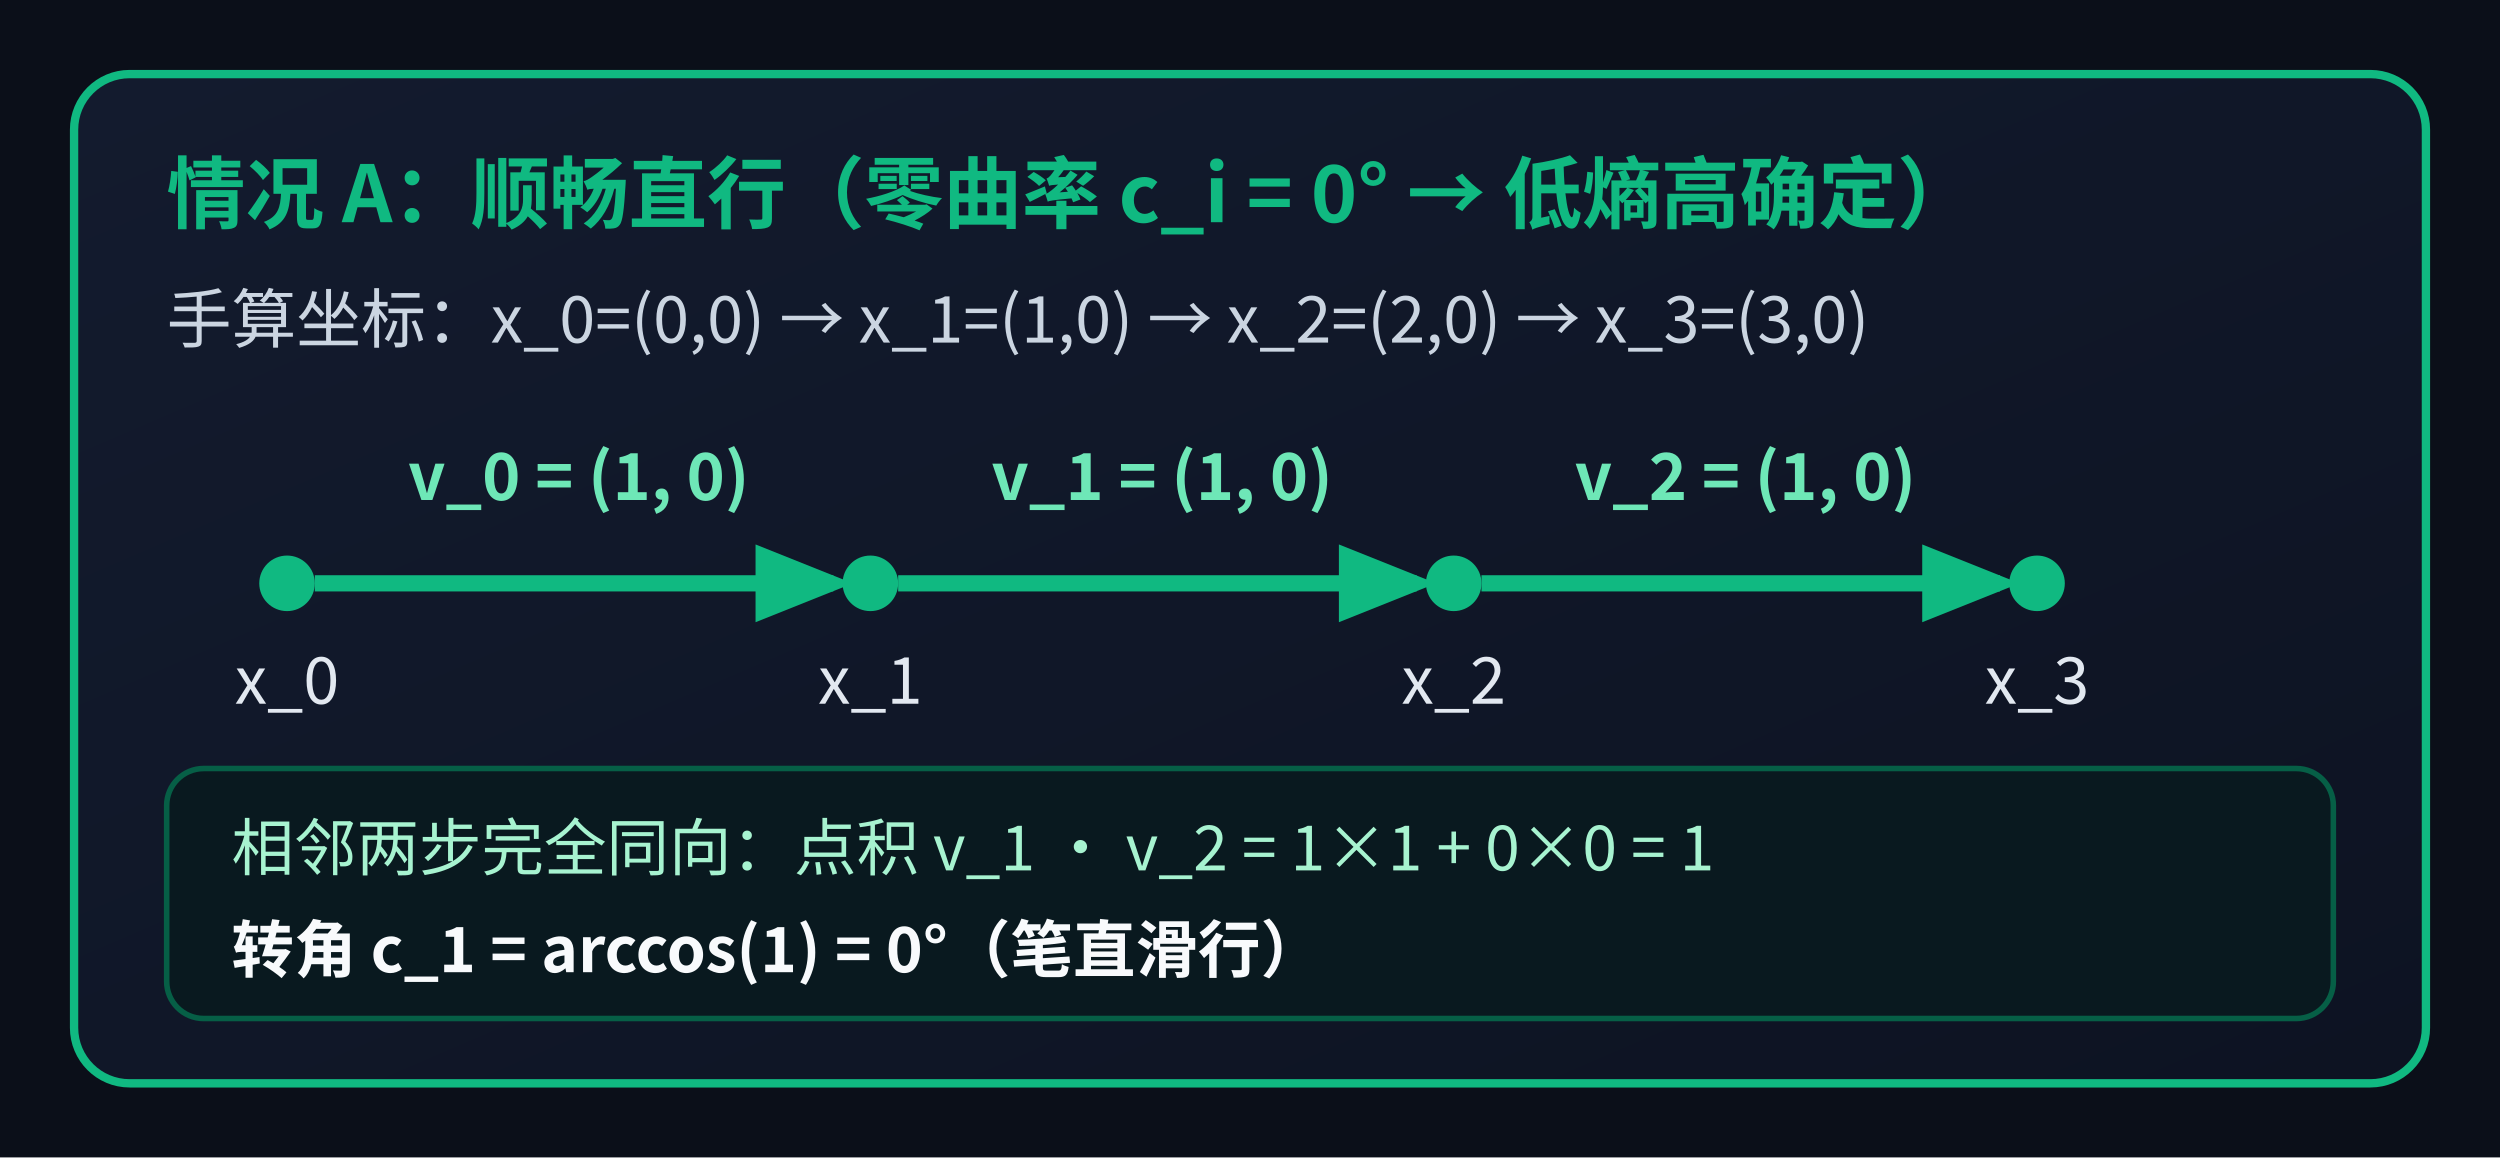
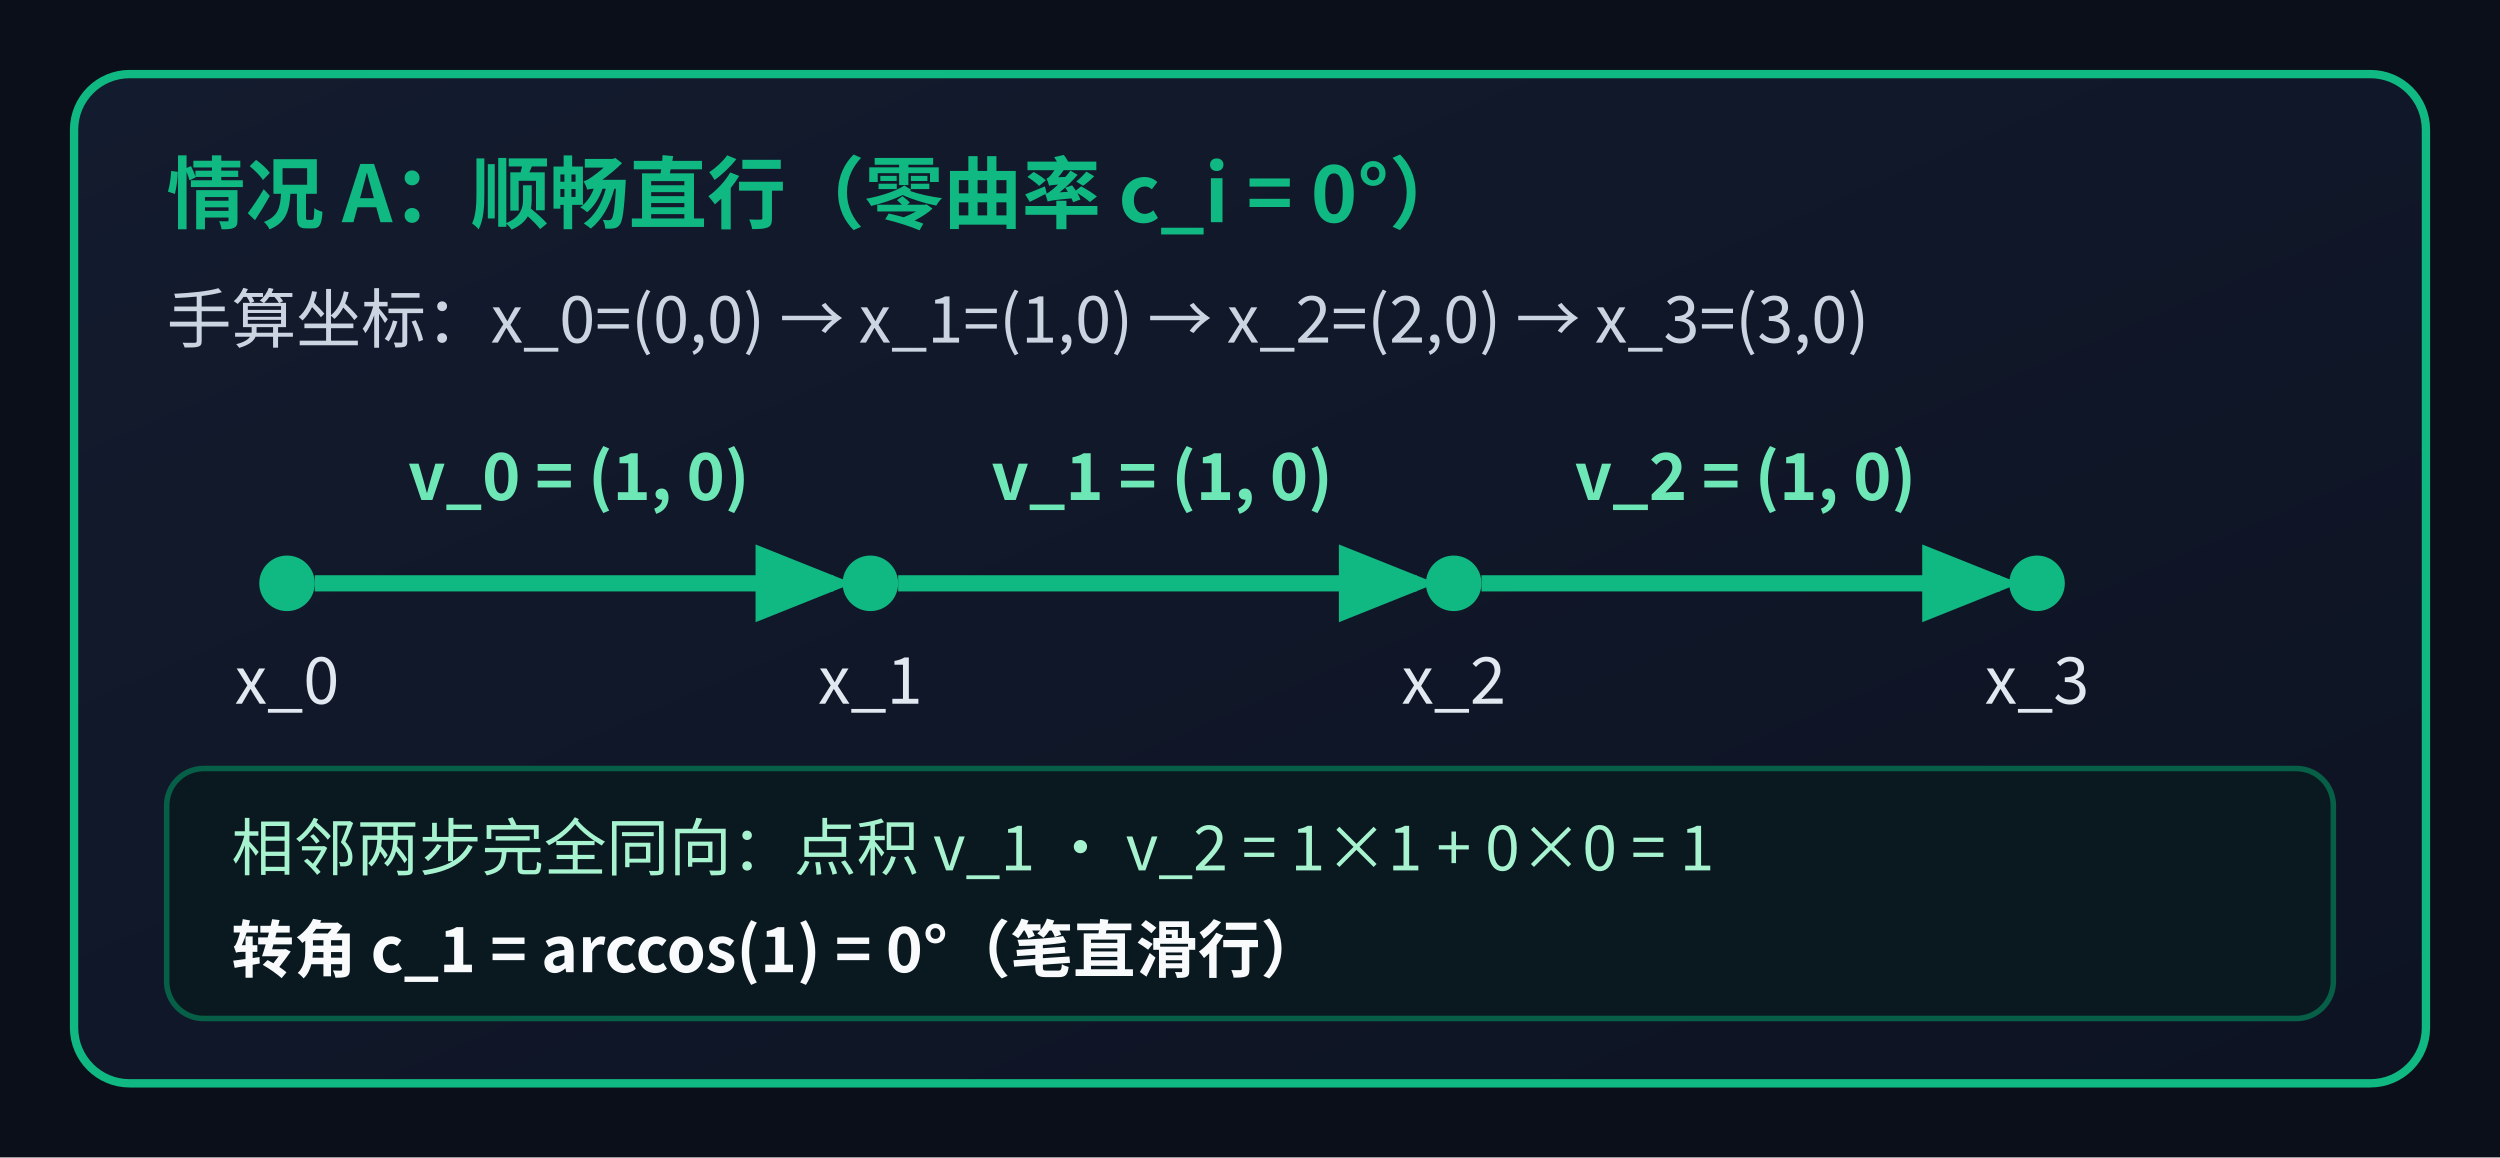
<svg xmlns="http://www.w3.org/2000/svg" viewBox="0 0 540 250" width="540" height="250" style="font-family:'WenQuanYi Micro Hei','Noto Sans CJK SC',sans-serif;">
  <defs>
    <linearGradient id="cardBg" x1="0%" y1="0%" x2="100%" y2="100%">
      <stop offset="0%" stop-color="#131b2e" />
      <stop offset="100%" stop-color="#0d1322" />
    </linearGradient>
    <marker id="arrowGreen" viewBox="0 0 10 10" refX="8" refY="5" markerWidth="6" markerHeight="6" orient="auto-start-reverse">
      <path d="M 0 1 L 10 5 L 0 9 z" fill="#10b981" />
    </marker>
  </defs>
  <rect x="0" y="0" width="540" height="250" fill="#0b0f19" />
  <rect x="16" y="16" width="508" height="218" rx="12" fill="url(#cardBg)" stroke="#10b981" stroke-width="1.8" />
-   <text x="36" y="48" fill="#10b981" font-size="17" font-weight="bold">情况 A：顺畅直行（零曲率 c_i = 0° → 低熵高确定）</text>
+   <text x="36" y="48" fill="#10b981" font-size="17" font-weight="bold">情况 A：顺畅直行（零曲率 c_i = 0°）</text>
  <text x="36" y="74" fill="#cbd5e1" font-size="14">手算坐标：x_0=(0,0) → x_1=(1,0) → x_2=(2,0) → x_3=(3,0)</text>
  <line x1="68" y1="126" x2="180" y2="126" stroke="#10b981" stroke-width="3.5" marker-end="url(#arrowGreen)" />
  <line x1="194" y1="126" x2="306" y2="126" stroke="#10b981" stroke-width="3.5" marker-end="url(#arrowGreen)" />
  <line x1="320" y1="126" x2="432" y2="126" stroke="#10b981" stroke-width="3.5" marker-end="url(#arrowGreen)" />
  <circle cx="62" cy="126" r="6" fill="#10b981" />
  <circle cx="188" cy="126" r="6" fill="#10b981" />
  <circle cx="314" cy="126" r="6" fill="#10b981" />
  <circle cx="440" cy="126" r="6" fill="#10b981" />
  <text x="62" y="152" fill="#e2e8f0" font-size="14" text-anchor="middle">x_0</text>
  <text x="188" y="152" fill="#e2e8f0" font-size="14" text-anchor="middle">x_1</text>
  <text x="314" y="152" fill="#e2e8f0" font-size="14" text-anchor="middle">x_2</text>
  <text x="440" y="152" fill="#e2e8f0" font-size="14" text-anchor="middle">x_3</text>
  <text x="125" y="108" fill="#6ee7b7" font-size="14" font-weight="bold" text-anchor="middle">v_0 = (1, 0)</text>
  <text x="251" y="108" fill="#6ee7b7" font-size="14" font-weight="bold" text-anchor="middle">v_1 = (1, 0)</text>
  <text x="377" y="108" fill="#6ee7b7" font-size="14" font-weight="bold" text-anchor="middle">v_2 = (1, 0)</text>
  <rect x="36" y="166" width="468" height="54" rx="8" fill="#09191f" stroke="#065f46" stroke-width="1.2" />
  <text x="50" y="188" fill="#a7f3d0" font-size="13.5">相邻两步完全同向：点积 v_1 · v_2 = 1×1 + 0×0 = 1</text>
  <text x="50" y="210" fill="#f8fafc" font-size="13.5" font-weight="bold">转角 c_1 = arccos(1) = 0°（笔直滑行）</text>
</svg>
